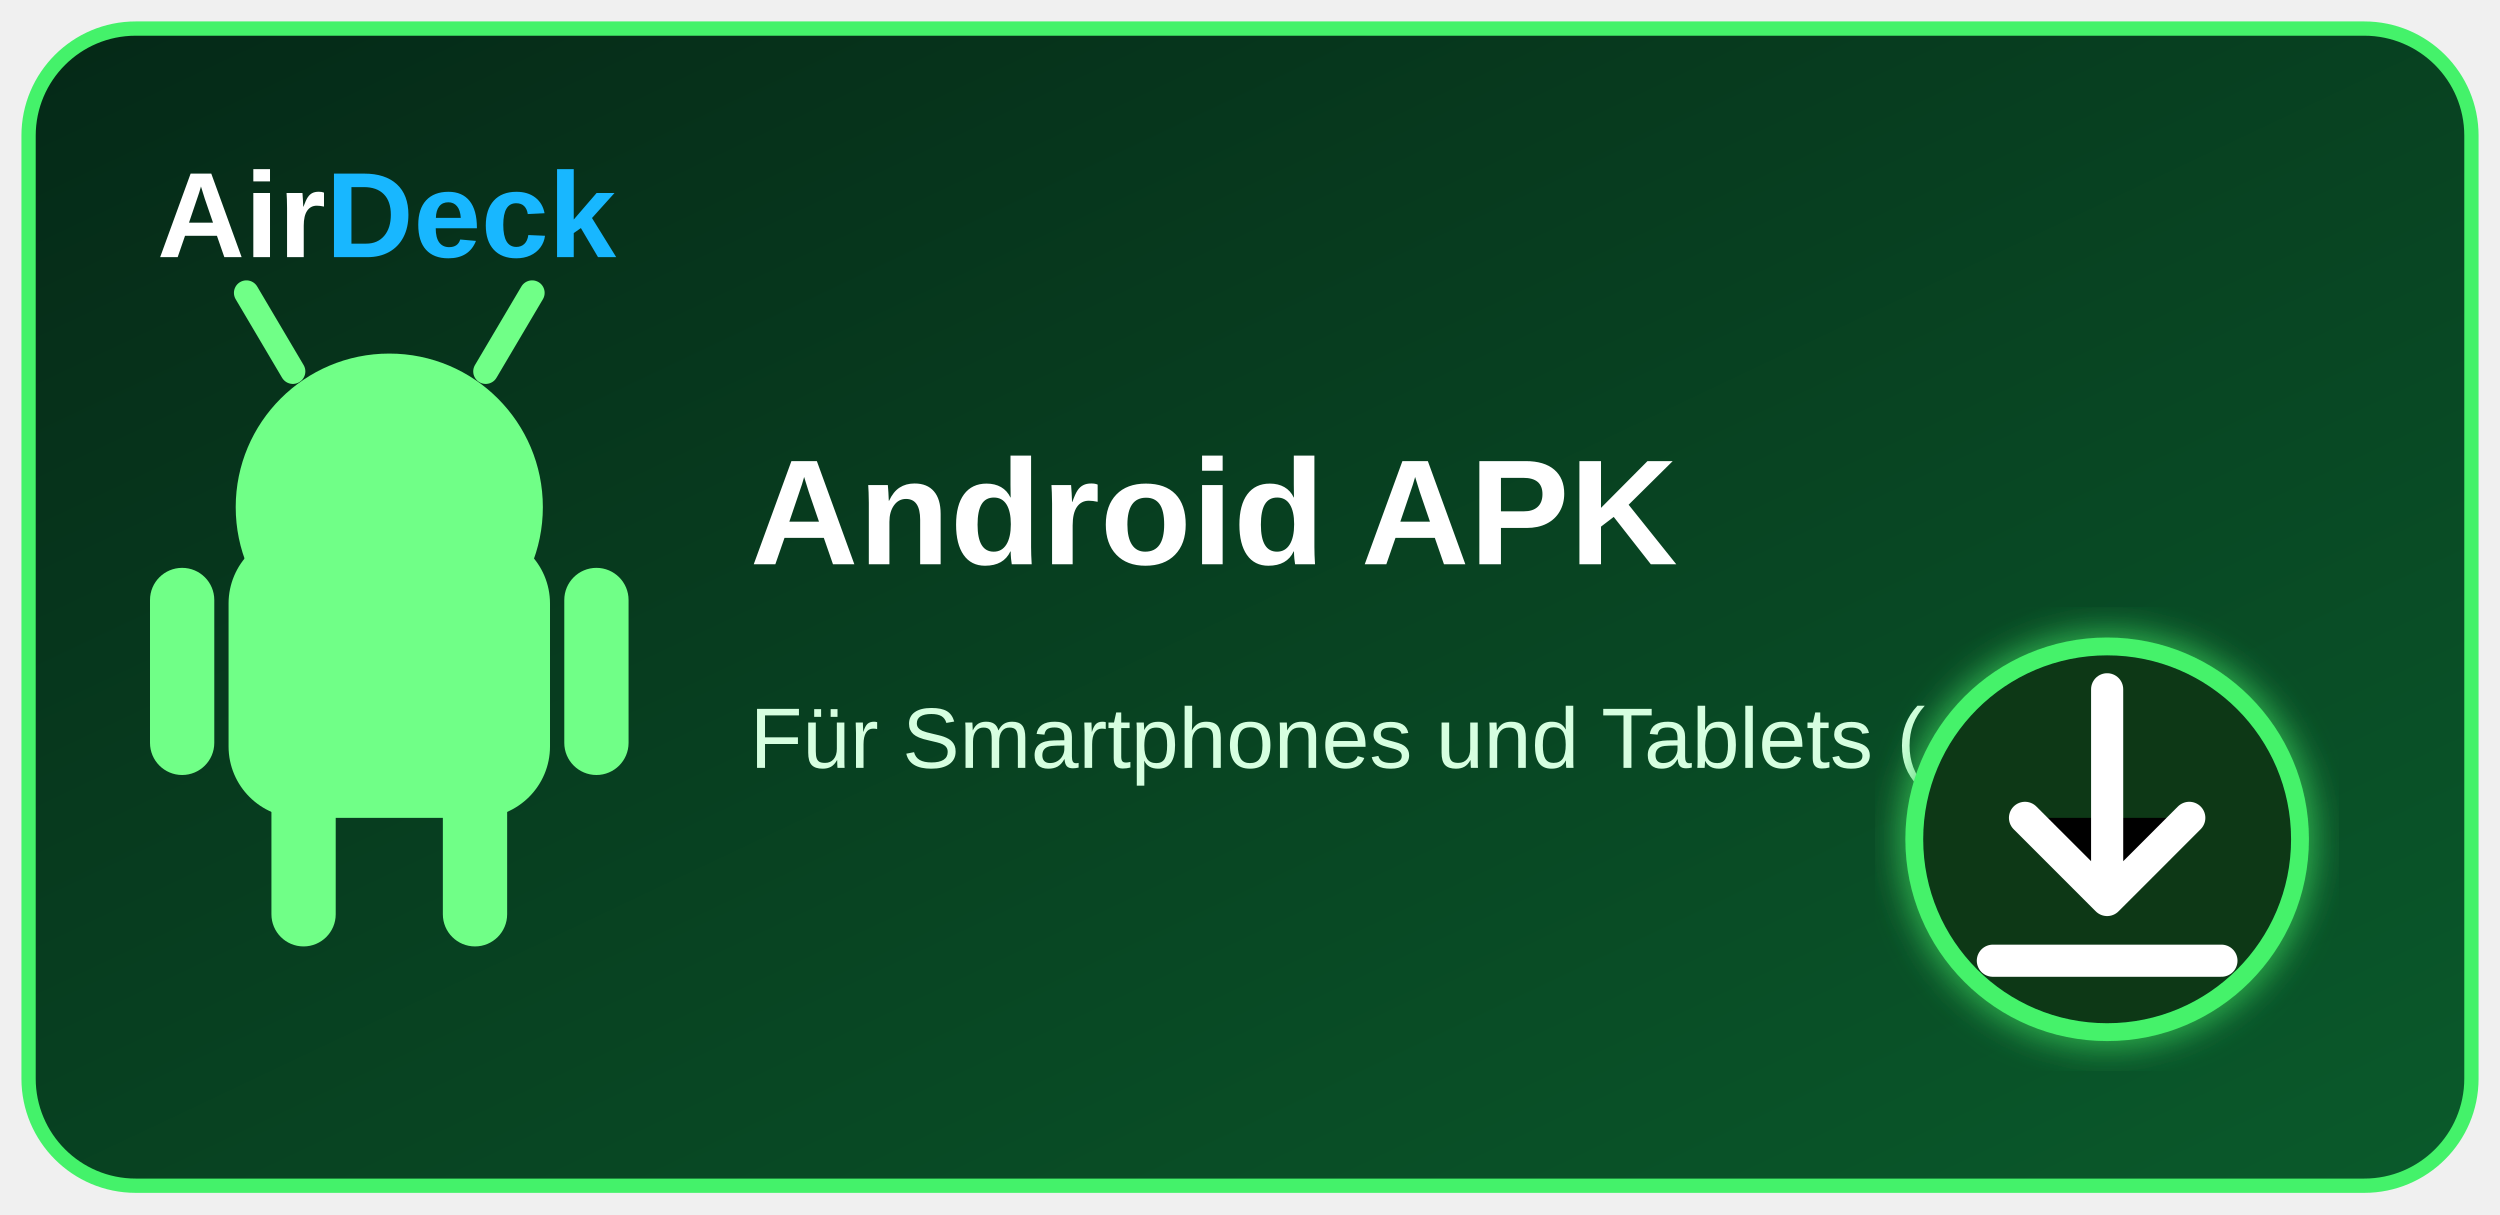
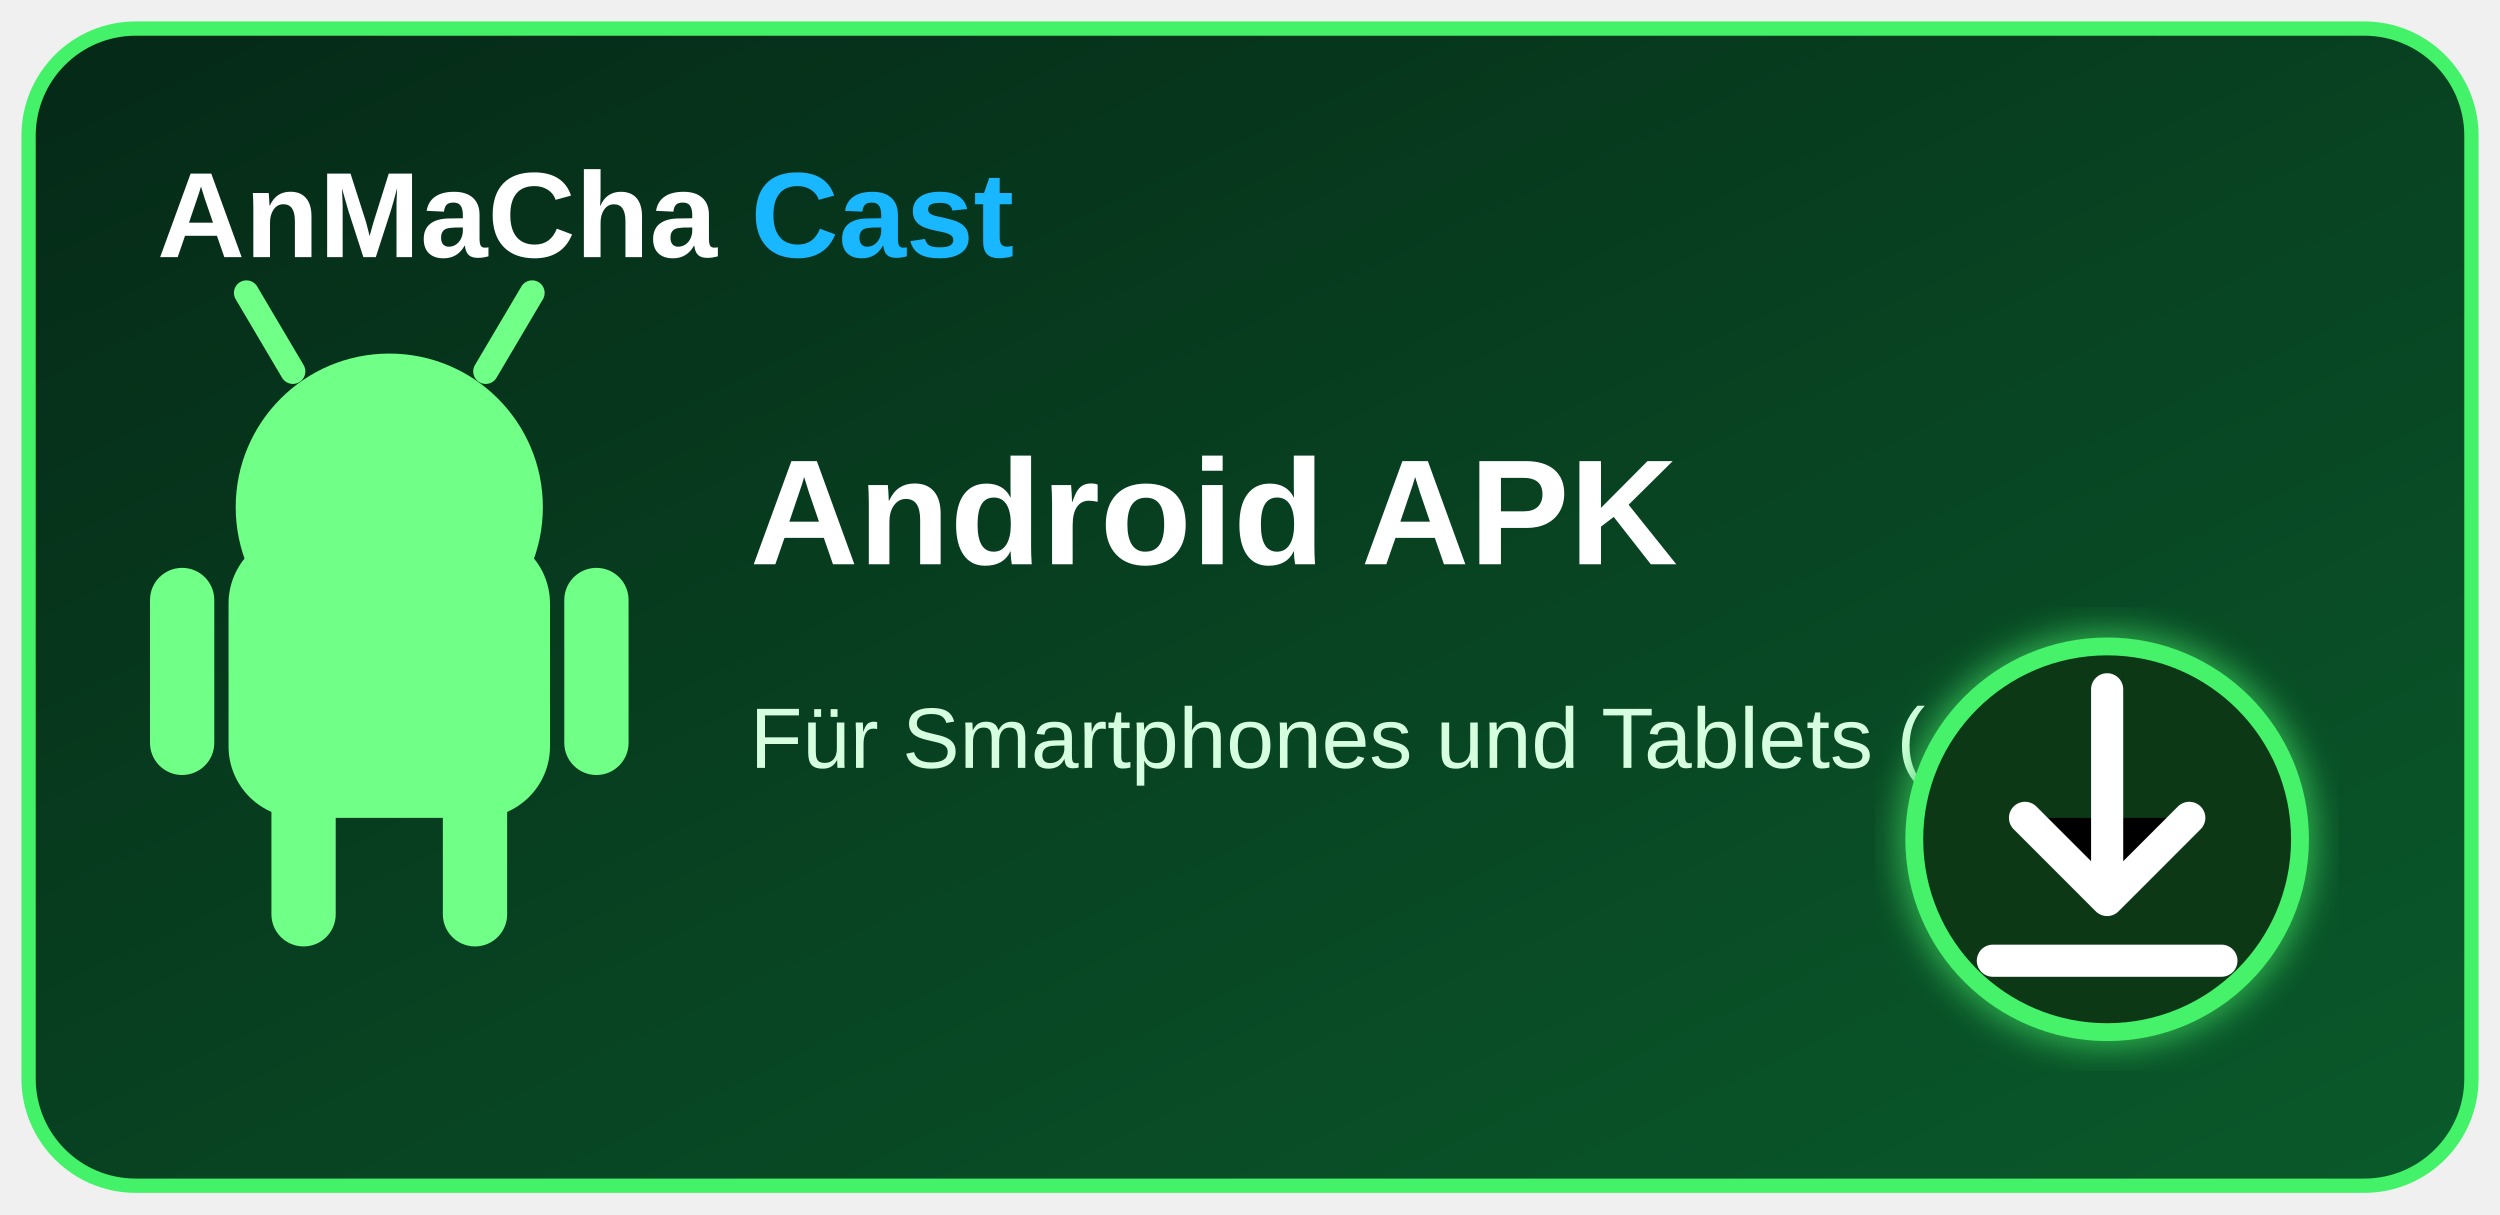
<svg xmlns="http://www.w3.org/2000/svg" width="700" height="340" viewBox="0 0 700 340">
  <defs>
    <linearGradient id="bg" x1="0" y1="0" x2="1" y2="1">
      <stop stop-color="#052917" />
      <stop offset="1" stop-color="#0a5a2b" />
    </linearGradient>
    <filter id="g">
      <feGaussianBlur stdDeviation="5" result="b" />
      <feMerge>
        <feMergeNode in="b" />
        <feMergeNode in="SourceGraphic" />
      </feMerge>
    </filter>
  </defs>
  <rect x="8" y="8" width="684" height="324" rx="30" fill="url(#bg)" stroke="#44f26a" stroke-width="4" />
-   <text x="44" y="72" font-family="Segoe UI,Arial" font-weight="700" font-size="34" fill="#fff">Air<tspan fill="#18b7ff">Deck</tspan>
+   <text x="44" y="72" font-family="Segoe UI,Arial" font-weight="700" font-size="34" fill="#fff">AnMaCha <tspan fill="#18b7ff">Cast</tspan>
  </text>
  <g fill="#70ff87">
    <rect x="64" y="149" width="90" height="80" rx="20" />
    <circle cx="109" cy="142" r="43" />
    <rect x="76" y="215" width="18" height="50" rx="9" />
    <rect x="124" y="215" width="18" height="50" rx="9" />
    <rect x="42" y="159" width="18" height="58" rx="9" />
    <rect x="158" y="159" width="18" height="58" rx="9" />
    <path d="M82 104l-13-22M136 104l13-22" stroke="#70ff87" stroke-width="7" stroke-linecap="round" />
  </g>
  <text x="210" y="158" font-family="Segoe UI,Arial" font-weight="700" font-size="42" fill="#fff">Android APK</text>
  <text x="210" y="215" font-family="Segoe UI,Arial" font-size="24" fill="#d6ffe0">Für Smartphones und Tablets (.apk)</text>
  <circle cx="590" cy="235" r="54" fill="#083719" stroke="#44f26a" stroke-width="5" filter="url(#g)" />
  <path d="M590 193v58m-23-22 23 23 23-23M558 269h64" stroke="#fff" stroke-width="9" stroke-linecap="round" stroke-linejoin="round" />
</svg>
